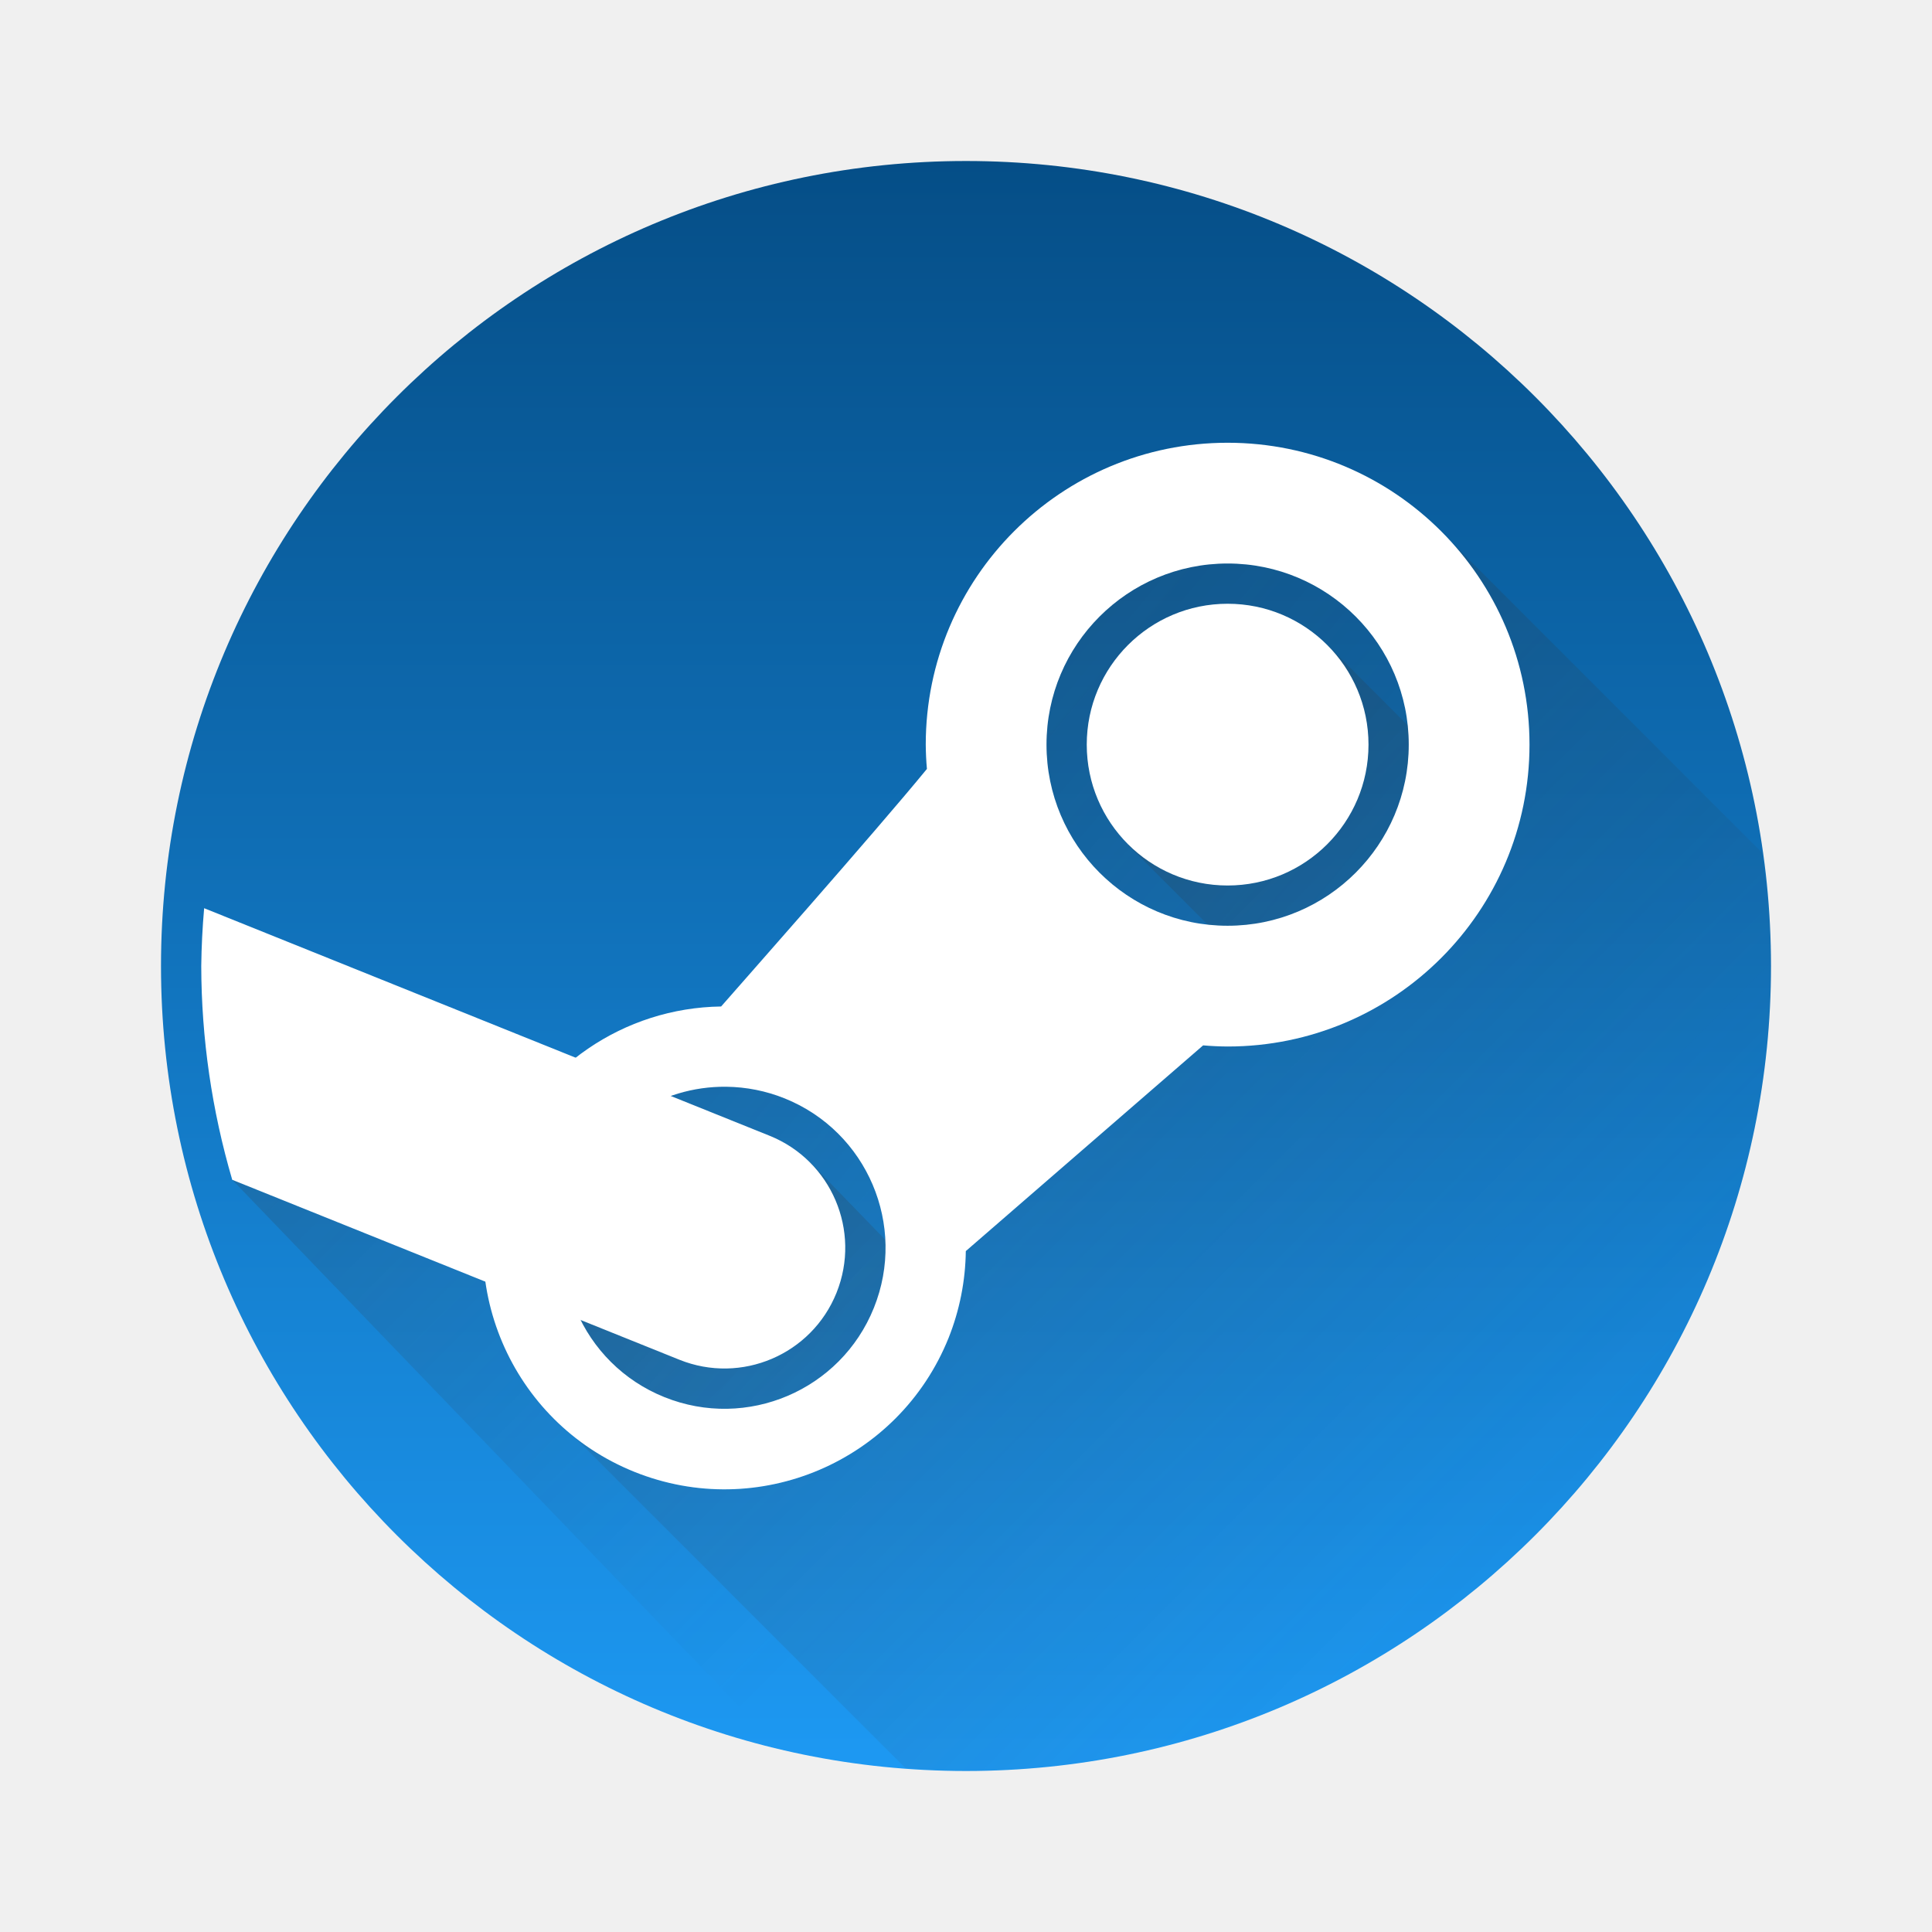
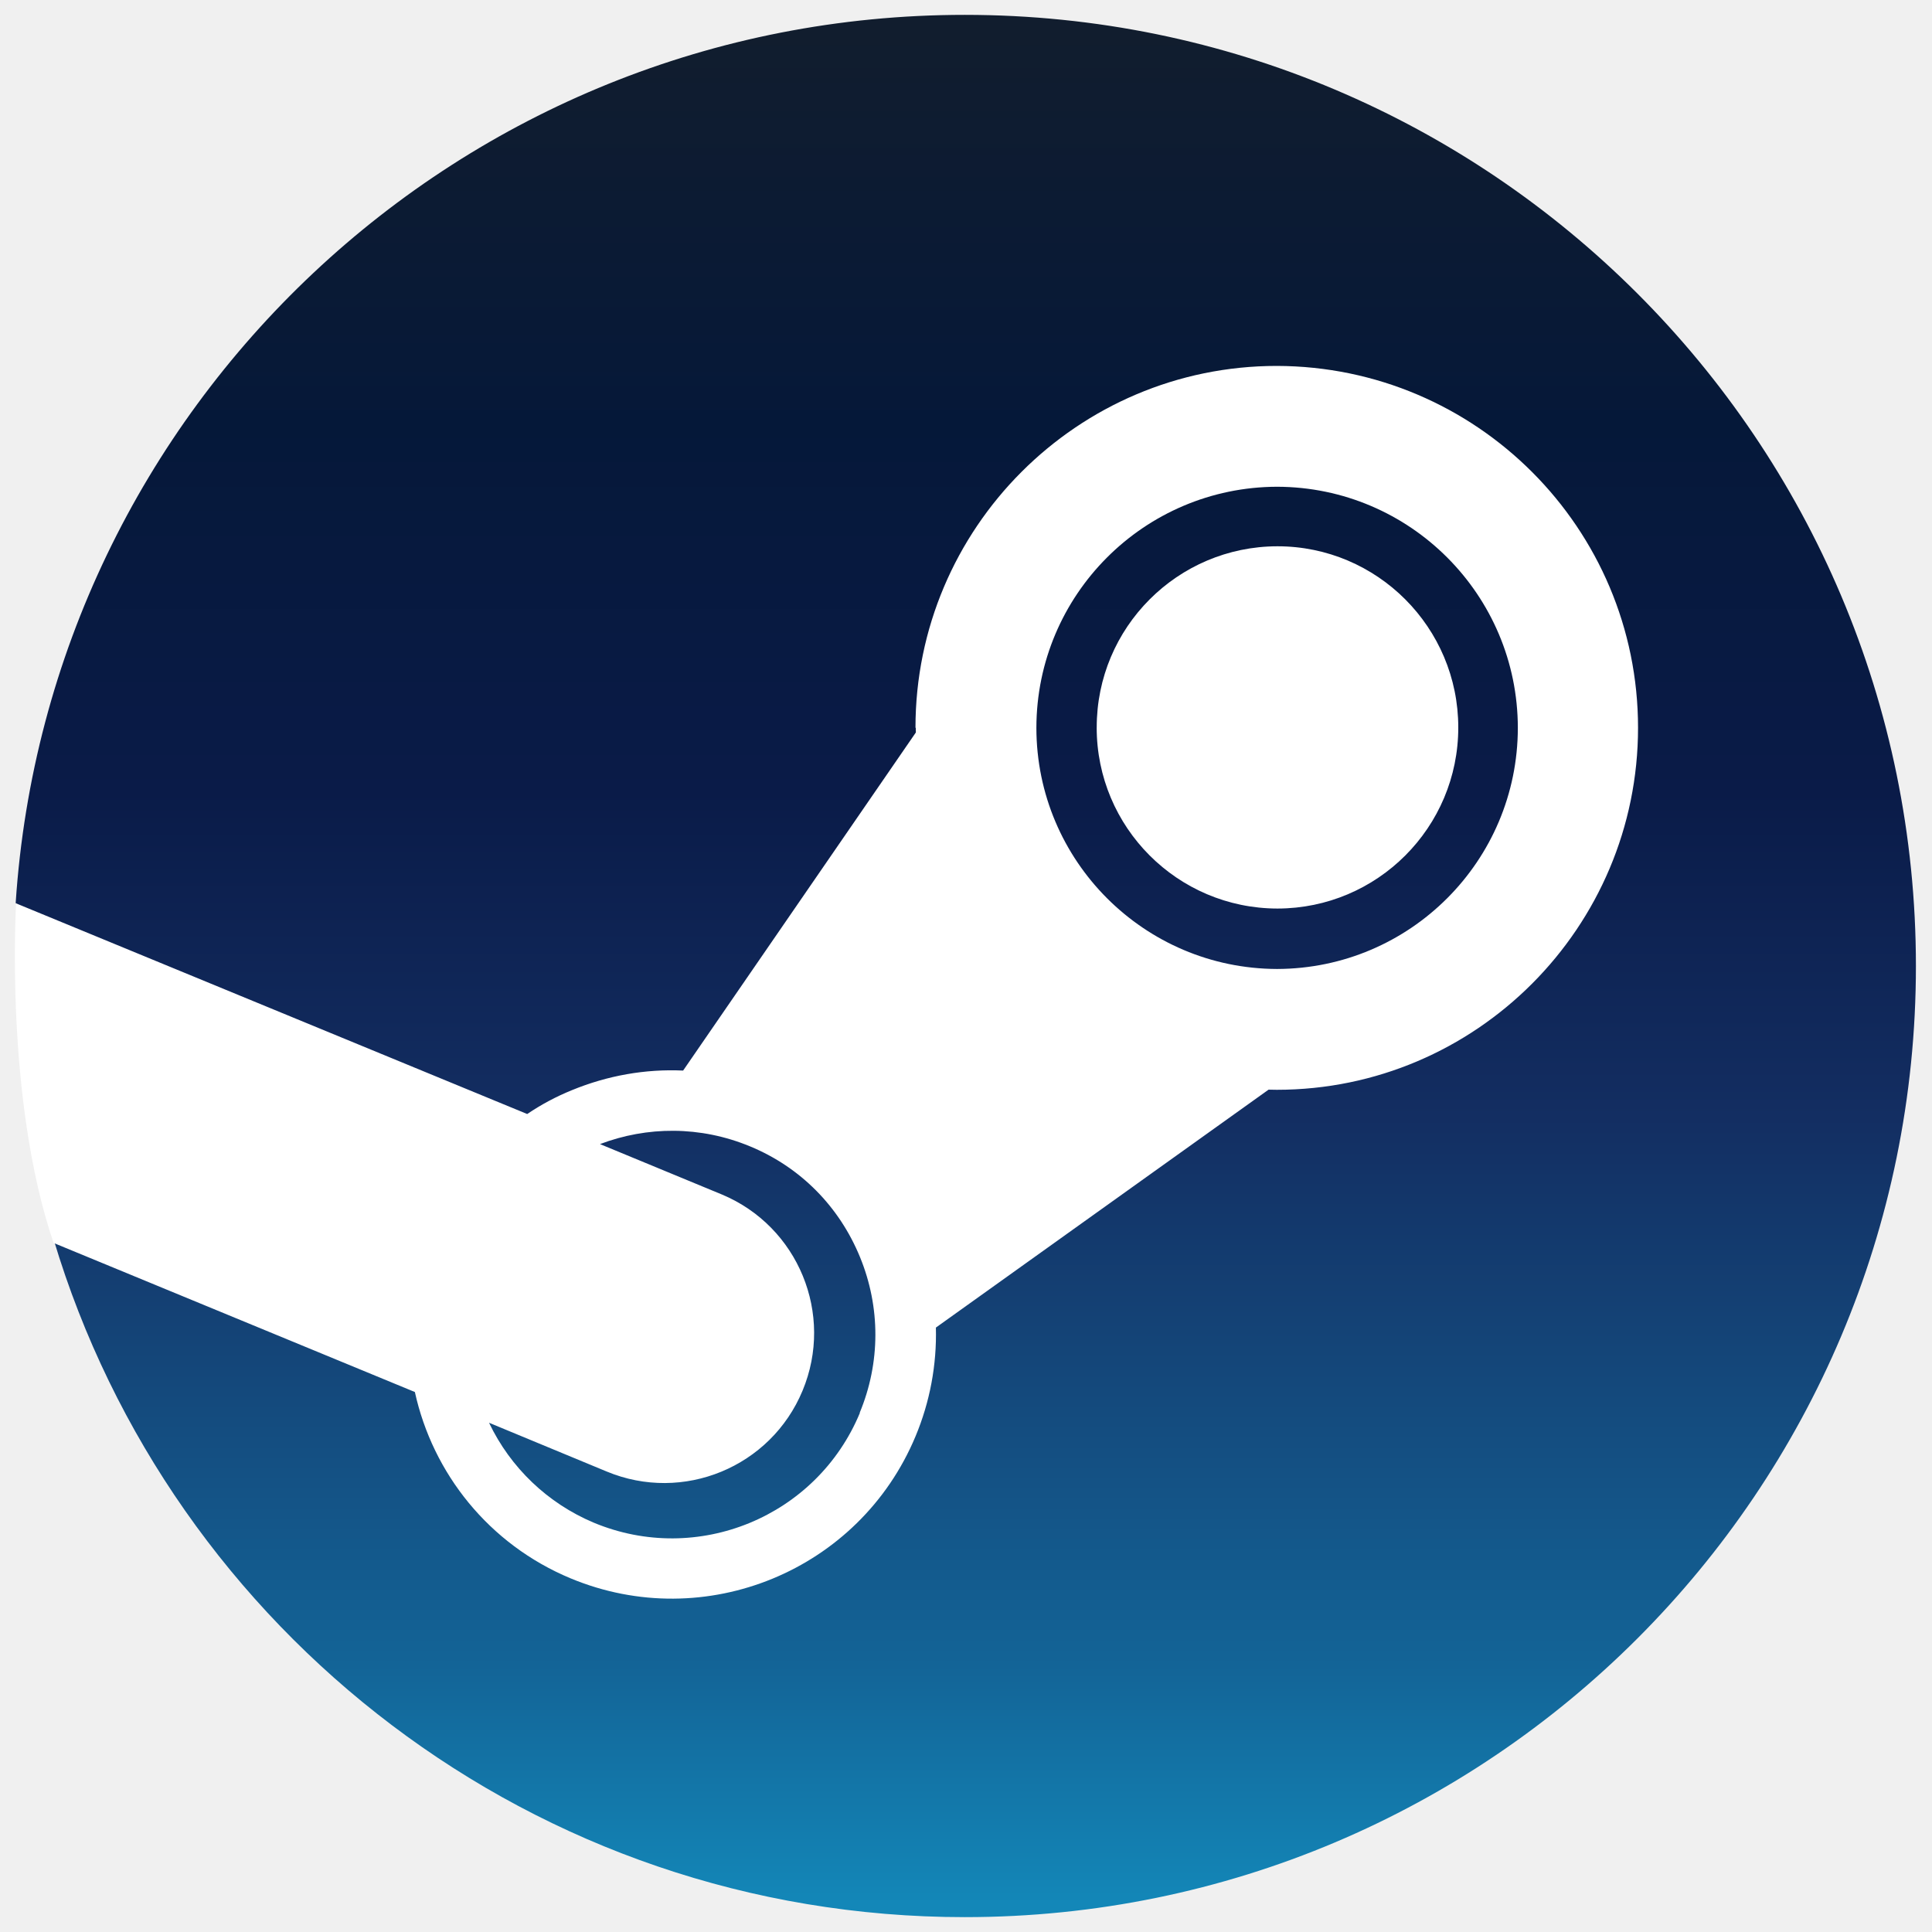
- <svg xmlns="http://www.w3.org/2000/svg" xmlns:xlink="http://www.w3.org/1999/xlink" width="48" height="48" viewBox="0 0 48 48" version="1.1">
+ <svg xmlns="http://www.w3.org/2000/svg" xmlns:xlink="http://www.w3.org/1999/xlink" width="256" height="256" viewBox="0 0 65 65" fill="#fff">
+   <use xlink:href="#B" x=".5" y=".5" />
  <defs>
-     <linearGradient id="blue-gradient-5">
-       <stop style="stop-color:#054e87;stop-opacity:1" offset="0" />
-       <stop style="stop-color:#1d99f3;stop-opacity:1" offset="1" />
+     <linearGradient id="A" x2="50%" x1="50%" y2="100%" y1="0%">
+       <stop stop-color="#111d2e" offset="0%" />
+       <stop stop-color="#051839" offset="21.2%" />
+       <stop stop-color="#0a1b48" offset="40.7%" />
+       <stop stop-color="#132e62" offset="58.1%" />
+       <stop stop-color="#144b7e" offset="73.8%" />
+       <stop stop-color="#136497" offset="87.3%" />
+       <stop stop-color="#1387b8" offset="100%" />
    </linearGradient>
-     <linearGradient id="shadow-3">
-       <stop style="stop-color:#31363b;stop-opacity:0.208" offset="0" />
-       <stop style="stop-color:#31363b;stop-opacity:0;" offset="1" />
-     </linearGradient>
-     <linearGradient xlink:href="#shadow-3" id="linearGradient4199" x1="21.969" y1="1035.362" x2="35.969" y2="1049.362" gradientUnits="userSpaceOnUse" gradientTransform="translate(10,-14.00005)" />
-     <linearGradient xlink:href="#shadow-3" id="linearGradient4203" gradientUnits="userSpaceOnUse" x1="23" y1="1035.362" x2="36" y2="1048.362" gradientTransform="translate(13,-1021.362)" />
-     <linearGradient xlink:href="#shadow-3" id="linearGradient4227" gradientUnits="userSpaceOnUse" gradientTransform="translate(-15.75,-1005.862)" x1="21.475" y1="1035.158" x2="34.475" y2="1048.158" />
-     <linearGradient xlink:href="#blue-gradient-5" id="linearGradient4351" x1="24" y1="1008.362" x2="24" y2="1048.362" gradientUnits="userSpaceOnUse" />
-     <linearGradient xlink:href="#shadow-3" id="linearGradient4373" gradientUnits="userSpaceOnUse" gradientTransform="translate(5.97833,-17.51348)" x1="21.085" y1="1036.975" x2="35.969" y2="1049.362" />
-     <linearGradient xlink:href="#shadow-3" id="linearGradient4377" gradientUnits="userSpaceOnUse" gradientTransform="translate(-6.329747,-4.851853)" x1="21.085" y1="1036.975" x2="35.969" y2="1049.362" />
-     <linearGradient xlink:href="#shadow-3" id="linearGradient4381" gradientUnits="userSpaceOnUse" gradientTransform="translate(-2.870308,-1.169873)" x1="21.969" y1="1035.362" x2="35.969" y2="1049.362" />
  </defs>
-   <g transform="translate(0,-1004.362)">
-     <circle style="opacity:1;fill:url(#linearGradient4351);fill-opacity:1;stroke:none;stroke-width:1;stroke-linecap:round;stroke-linejoin:round;stroke-miterlimit:4;stroke-dasharray:none;stroke-opacity:1" cx="24" cy="1028.362" r="20" />
-     <path d="m 26.586,1028.025 8.105,-0.42 1.91,-6.755 -5.591,-4.442 -6.871,5.833 z" style="fill:url(#linearGradient4373);fill-opacity:1;fill-rule:evenodd;stroke:none;stroke-width:1px;stroke-linecap:butt;stroke-linejoin:miter;stroke-opacity:1" />
-     <path style="fill:url(#linearGradient4199);fill-opacity:1;fill-rule:evenodd;stroke:none;stroke-width:1px;stroke-linecap:butt;stroke-linejoin:miter;stroke-opacity:1" d="M 31.028,1028.357 35,1027.362 l 1.977,-2.977 -4,-4 -4.949,4.971 z" />
-     <path style="fill:url(#linearGradient4203);fill-opacity:1.0;fill-rule:evenodd;stroke:none;stroke-width:1px;stroke-linecap:butt;stroke-linejoin:miter;stroke-opacity:1" d="M 35.924 13.33 C 37.207 14.676 38 16.494 38 18.5 C 38 22.642 34.642 26 30.5 26 C 30.297 25.999 30.093 25.989 29.891 25.971 L 23.994 31.082 C 23.986 31.822 23.841 32.553 23.566 33.24 C 22.329 36.315 18.834 37.804 15.76 36.566 C 15.517 36.469 15.289 36.351 15.066 36.227 C 15.023 36.202 14.98 36.178 14.938 36.152 C 14.726 36.027 14.523 35.892 14.332 35.744 C 14.326 35.739 14.319 35.735 14.312 35.73 L 14.301 35.732 L 22.494 43.926 C 22.995 43.969 23.497 43.994 24 44 A 20 20 0 0 0 25.311 43.953 C 25.377 43.949 25.443 43.942 25.51 43.938 A 20 20 0 0 0 27.355 43.715 C 27.387 43.709 27.419 43.703 27.451 43.697 A 20 20 0 0 0 28.848 43.385 C 29.088 43.325 29.329 43.268 29.566 43.199 A 20 20 0 0 0 30.783 42.795 C 31.004 42.715 31.228 42.64 31.445 42.553 A 20 20 0 0 0 32.594 42.039 C 32.813 41.934 33.035 41.835 33.25 41.723 A 20 20 0 0 0 34.281 41.131 C 34.513 40.991 34.749 40.859 34.975 40.711 A 20 20 0 0 0 35.928 40.025 C 36.134 39.872 36.347 39.726 36.547 39.564 A 20 20 0 0 0 37.455 38.768 C 37.645 38.594 37.842 38.428 38.025 38.248 A 20 20 0 0 0 38.859 37.355 C 39.023 37.174 39.195 37 39.352 36.812 A 20 20 0 0 0 40.215 35.676 C 40.317 35.534 40.431 35.401 40.529 35.256 A 20 20 0 0 0 43.9 25.998 C 43.9 25.997 43.9 25.997 43.9 25.996 A 20 20 0 0 0 43.9 25.99 A 20 20 0 0 0 44 24 A 20 20 0 0 0 43.779 21.186 L 35.924 13.33 z" transform="translate(0,1004.362)" />
-     <path style="fill:url(#linearGradient4377);fill-opacity:1;fill-rule:evenodd;stroke:none;stroke-width:1px;stroke-linecap:butt;stroke-linejoin:miter;stroke-opacity:1" d="m 15.316,1040.068 6.359,-0.641 1.358,-7.551 -6.63,-1.768 -3.8,4.573 z" />
-     <path d="m 16.985,1040.234 3.972,-0.416 2.211,-3.445 -3.062,-3.156 -6.933,3.987 z" style="fill:url(#linearGradient4381);fill-opacity:1;fill-rule:evenodd;stroke:none;stroke-width:1px;stroke-linecap:butt;stroke-linejoin:miter;stroke-opacity:1" />
-     <path style="fill:url(#linearGradient4227);fill-opacity:1;fill-rule:evenodd;stroke:none;stroke-width:1px;stroke-linecap:butt;stroke-linejoin:miter;stroke-opacity:1" d="M 5.77 29.312 L 19.363 43.432 A 20 20 0 0 0 22.494 43.926 L 14.301 35.732 L 12.299 30.758 L 5.77 29.312 z" transform="translate(0,1004.362)" />
-     <path style="opacity:1;fill:#ffffff;fill-opacity:1;stroke:none;stroke-width:1;stroke-linecap:round;stroke-linejoin:round;stroke-miterlimit:4;stroke-dasharray:none;stroke-opacity:1" d="m 30.5,11 c -4.142,0 -7.5,3.358 -7.5,7.5 0.002,0.201 0.011,0.403 0.029,0.604 -1.29,1.576 -4.805,5.547 -5.113,5.902 -2.417,0.033 -4.578,1.513 -5.482,3.754 -1.237,3.074 0.252,6.57 3.326,7.807 3.074,1.237 6.57,-0.252 7.807,-3.326 0.274,-0.687 0.419,-1.419 0.428,-2.158 l 5.896,-5.111 C 30.093,25.989 30.297,25.999 30.5,26 34.642,26 38,22.642 38,18.5 38,14.358 34.642,11 30.5,11 Z m 0,3 c 2.485,0 4.5,2.015 4.5,4.5 -10e-7,2.485 -2.015,4.5 -4.5,4.5 -2.485,0 -4.5,-2.015 -4.5,-4.5 1e-6,-2.485 2.015,-4.5 4.5,-4.5 z M 18.047,27 c 0.496,0.006 0.987,0.104 1.447,0.289 2.05,0.825 3.042,3.156 2.217,5.205 -0.825,2.05 -3.156,3.042 -5.205,2.217 C 14.456,33.886 13.464,31.555 14.289,29.506 14.905,27.976 16.397,26.981 18.047,27 Z" transform="translate(0,1004.362)" />
-     <ellipse style="opacity:1;fill:#ffffff;fill-opacity:1;stroke:none;stroke-width:1;stroke-linecap:round;stroke-linejoin:round;stroke-miterlimit:4;stroke-dasharray:none;stroke-opacity:1" cx="30.5" cy="1022.862" rx="3.5" ry="3.5" />
-     <path style="opacity:1;fill:#ffffff;fill-opacity:1;stroke:none;stroke-width:1;stroke-linecap:round;stroke-linejoin:round;stroke-miterlimit:4;stroke-dasharray:none;stroke-opacity:1" d="M 5.072 22.564 A 19 19 0 0 0 5 24 A 19 19 0 0 0 5.77 29.312 L 16.881 33.783 A 3 3 0 0 0 20.783 32.119 A 3 3 0 0 0 19.119 28.217 L 5.072 22.564 z" transform="translate(0,1004.362)" />
-   </g>
+   <symbol id="B">
+     <g>
+       <path d="M1.305 41.202C5.259 54.386 17.488 64 31.959 64c17.673 0 32-14.327 32-32s-14.327-32-32-32C15.001 0 1.124 13.193.028 29.874c2.074 3.477 2.879 5.628 1.275 11.328z" fill="url(#A)" />
+       <path d="M30.31 23.985l.003.158-7.83 11.375c-1.268-.058-2.54.165-3.748.662a8.14 8.14 0 0 0-1.498.8L.042 29.893s-.398 6.546 1.26 11.424l12.156 5.016c.6 2.728 2.48 5.12 5.242 6.27a8.88 8.88 0 0 0 11.603-4.782 8.89 8.89 0 0 0 .684-3.656L42.18 36.16l.275.005c6.705 0 12.155-5.466 12.155-12.18s-5.44-12.16-12.155-12.174c-6.702 0-12.155 5.46-12.155 12.174zm-1.88 23.05c-1.454 3.5-5.466 5.147-8.953 3.694a6.84 6.84 0 0 1-3.524-3.362l3.957 1.64a5.04 5.04 0 0 0 6.591-2.719 5.05 5.05 0 0 0-2.715-6.601l-4.1-1.695c1.578-.6 3.372-.62 5.05.077 1.7.703 3 2.027 3.696 3.72s.692 3.56-.01 5.246M42.466 32.1a8.12 8.12 0 0 1-8.098-8.113 8.12 8.12 0 0 1 8.098-8.111 8.12 8.12 0 0 1 8.1 8.111 8.12 8.12 0 0 1-8.1 8.113m-6.068-8.126a6.09 6.09 0 0 1 6.08-6.095c3.355 0 6.084 2.73 6.084 6.095a6.09 6.09 0 0 1-6.084 6.093 6.09 6.09 0 0 1-6.081-6.093z" />
+     </g>
+   </symbol>
</svg>
